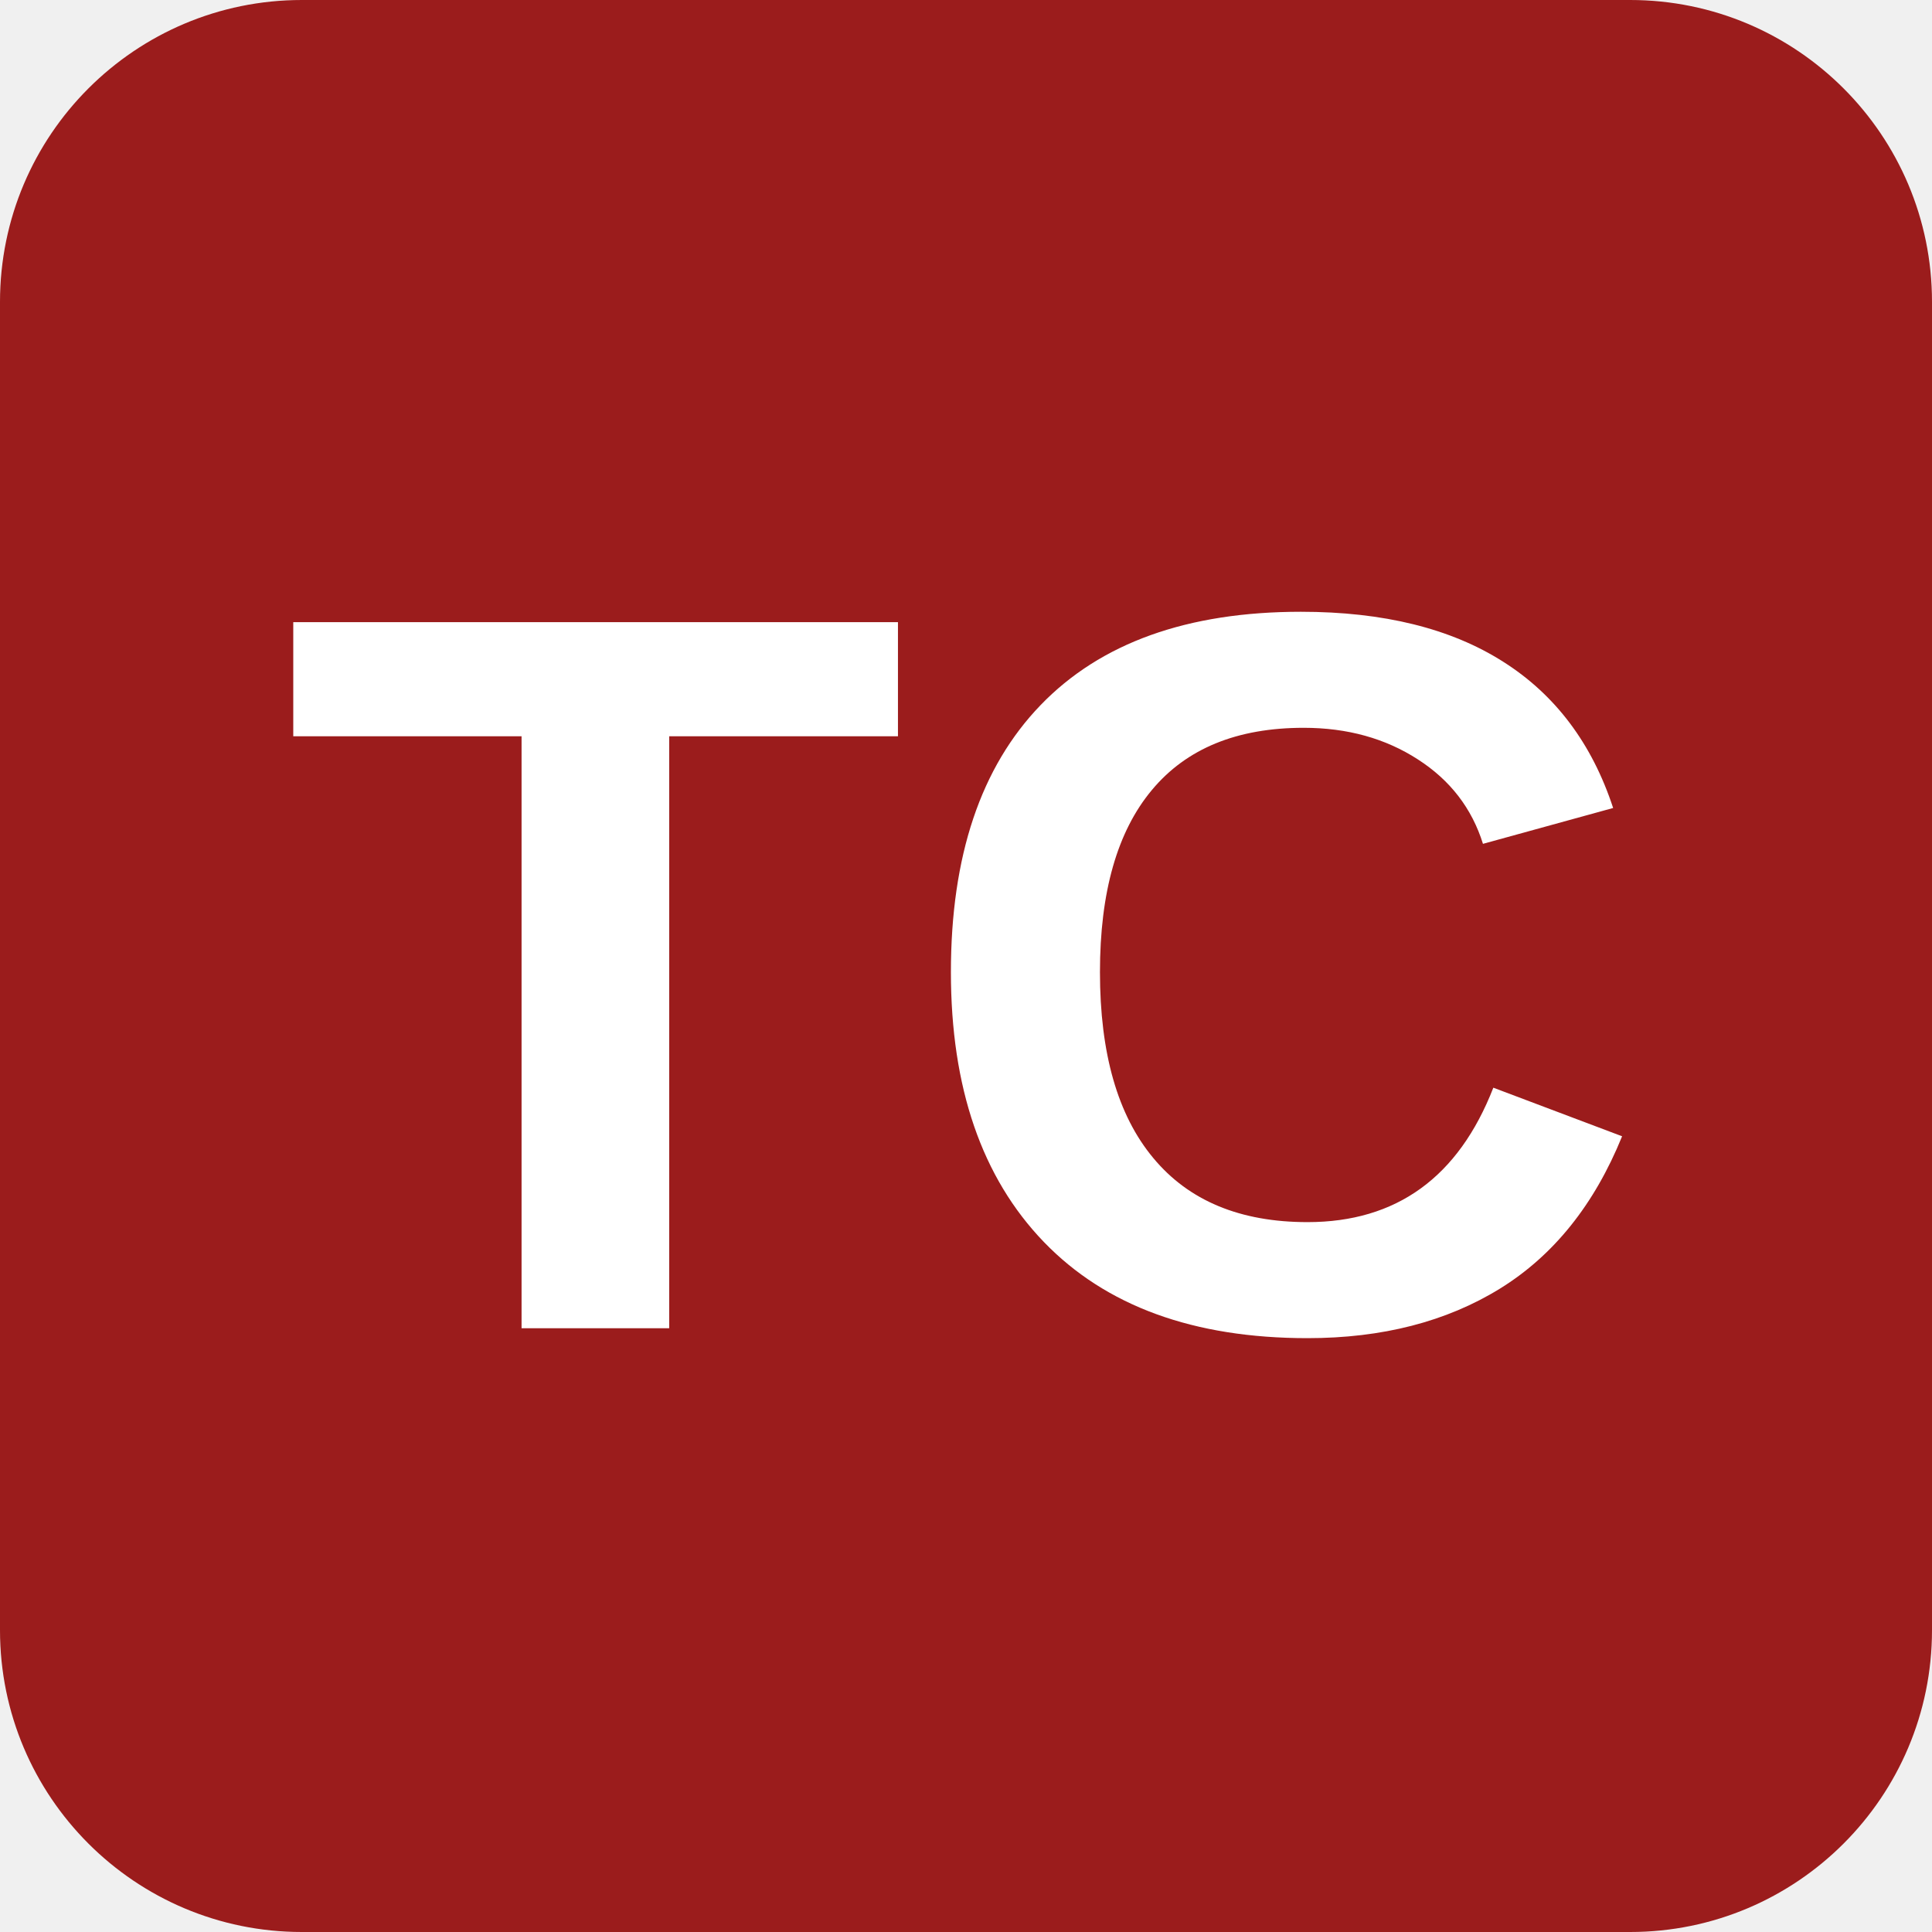
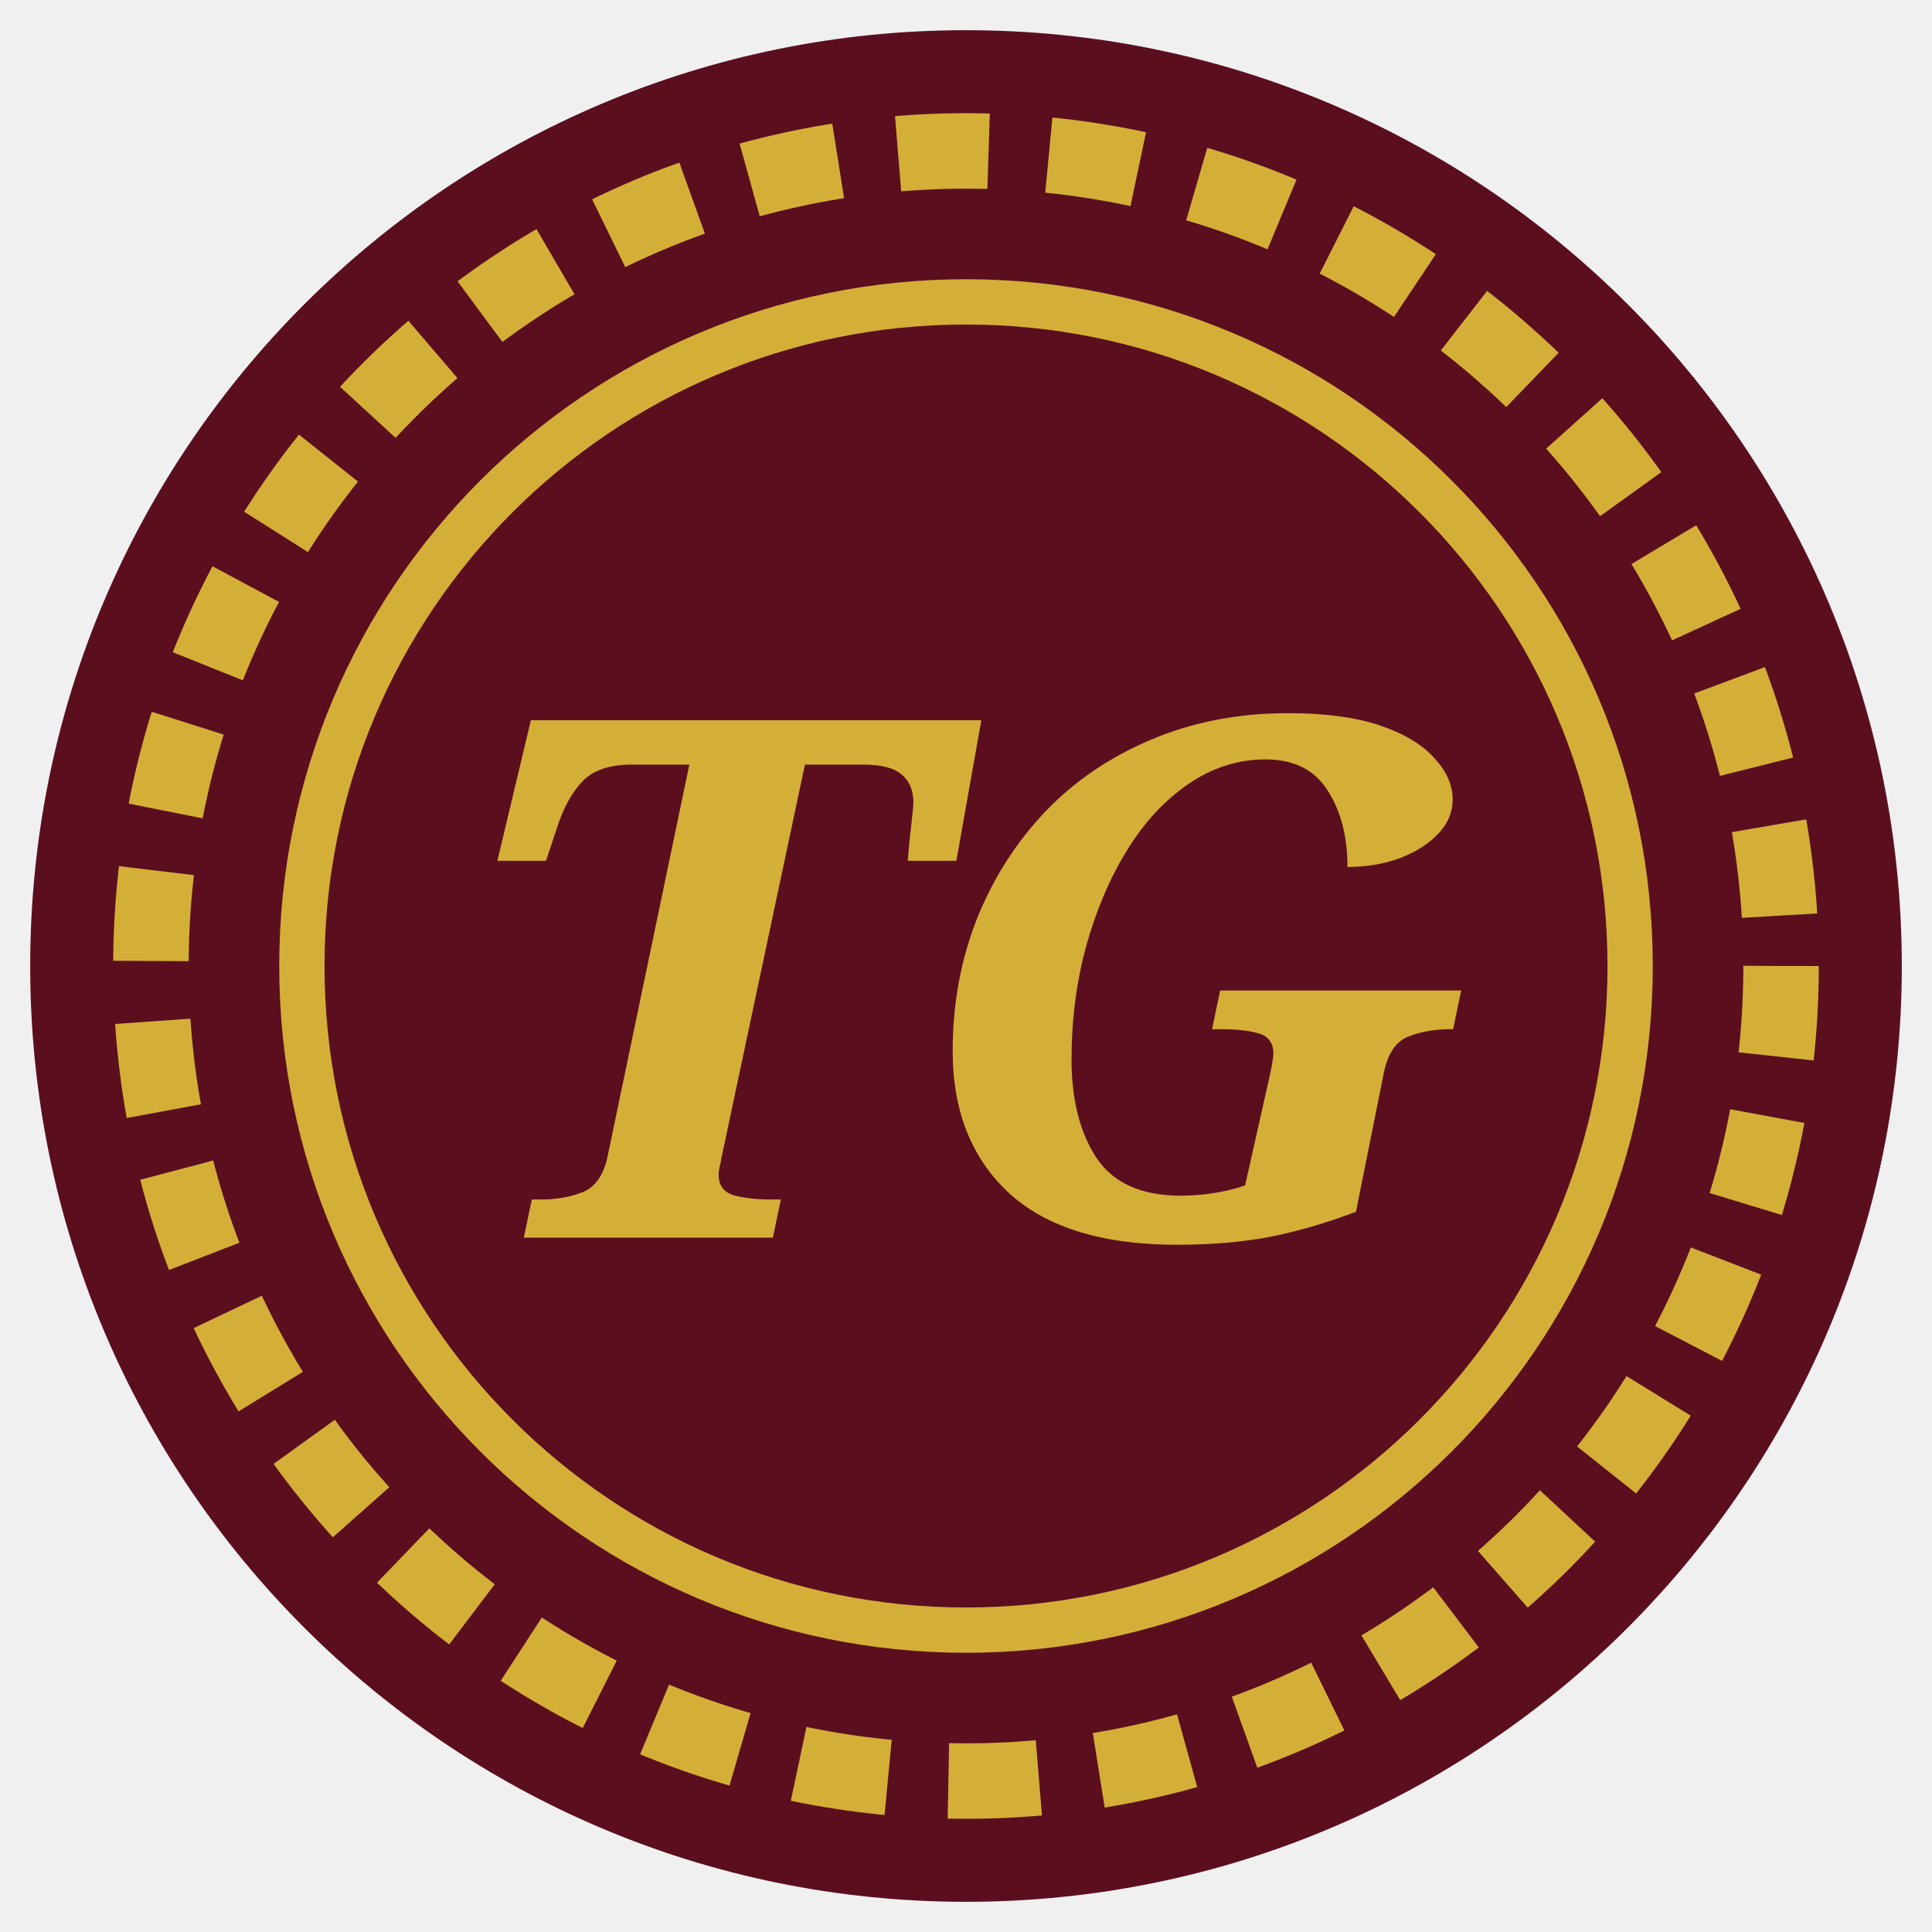
<svg xmlns="http://www.w3.org/2000/svg" viewBox="0 0 64 64">
-   <rect width="64" height="64" rx="10" fill="#9b1c1c" />
-   <text x="32" y="44" font-family="Arial,Helvetica,sans-serif" font-weight="700" font-size="34" fill="#fff" text-anchor="middle">TC</text>
+   <circle cx="32" cy="32" r="31" fill="#5b0f1e" />
+   <circle cx="32" cy="32" r="27" fill="none" stroke="#d4af37" stroke-width="2.5" stroke-dasharray="3 2" />
+   <circle cx="32" cy="32" r="22" fill="none" stroke="#d4af37" stroke-width="1.5" />
+   <text x="32" y="41" font-family="Georgia,serif" font-style="italic" font-weight="bold" font-size="24" fill="#d4af37" text-anchor="middle">TG</text>
</svg>
